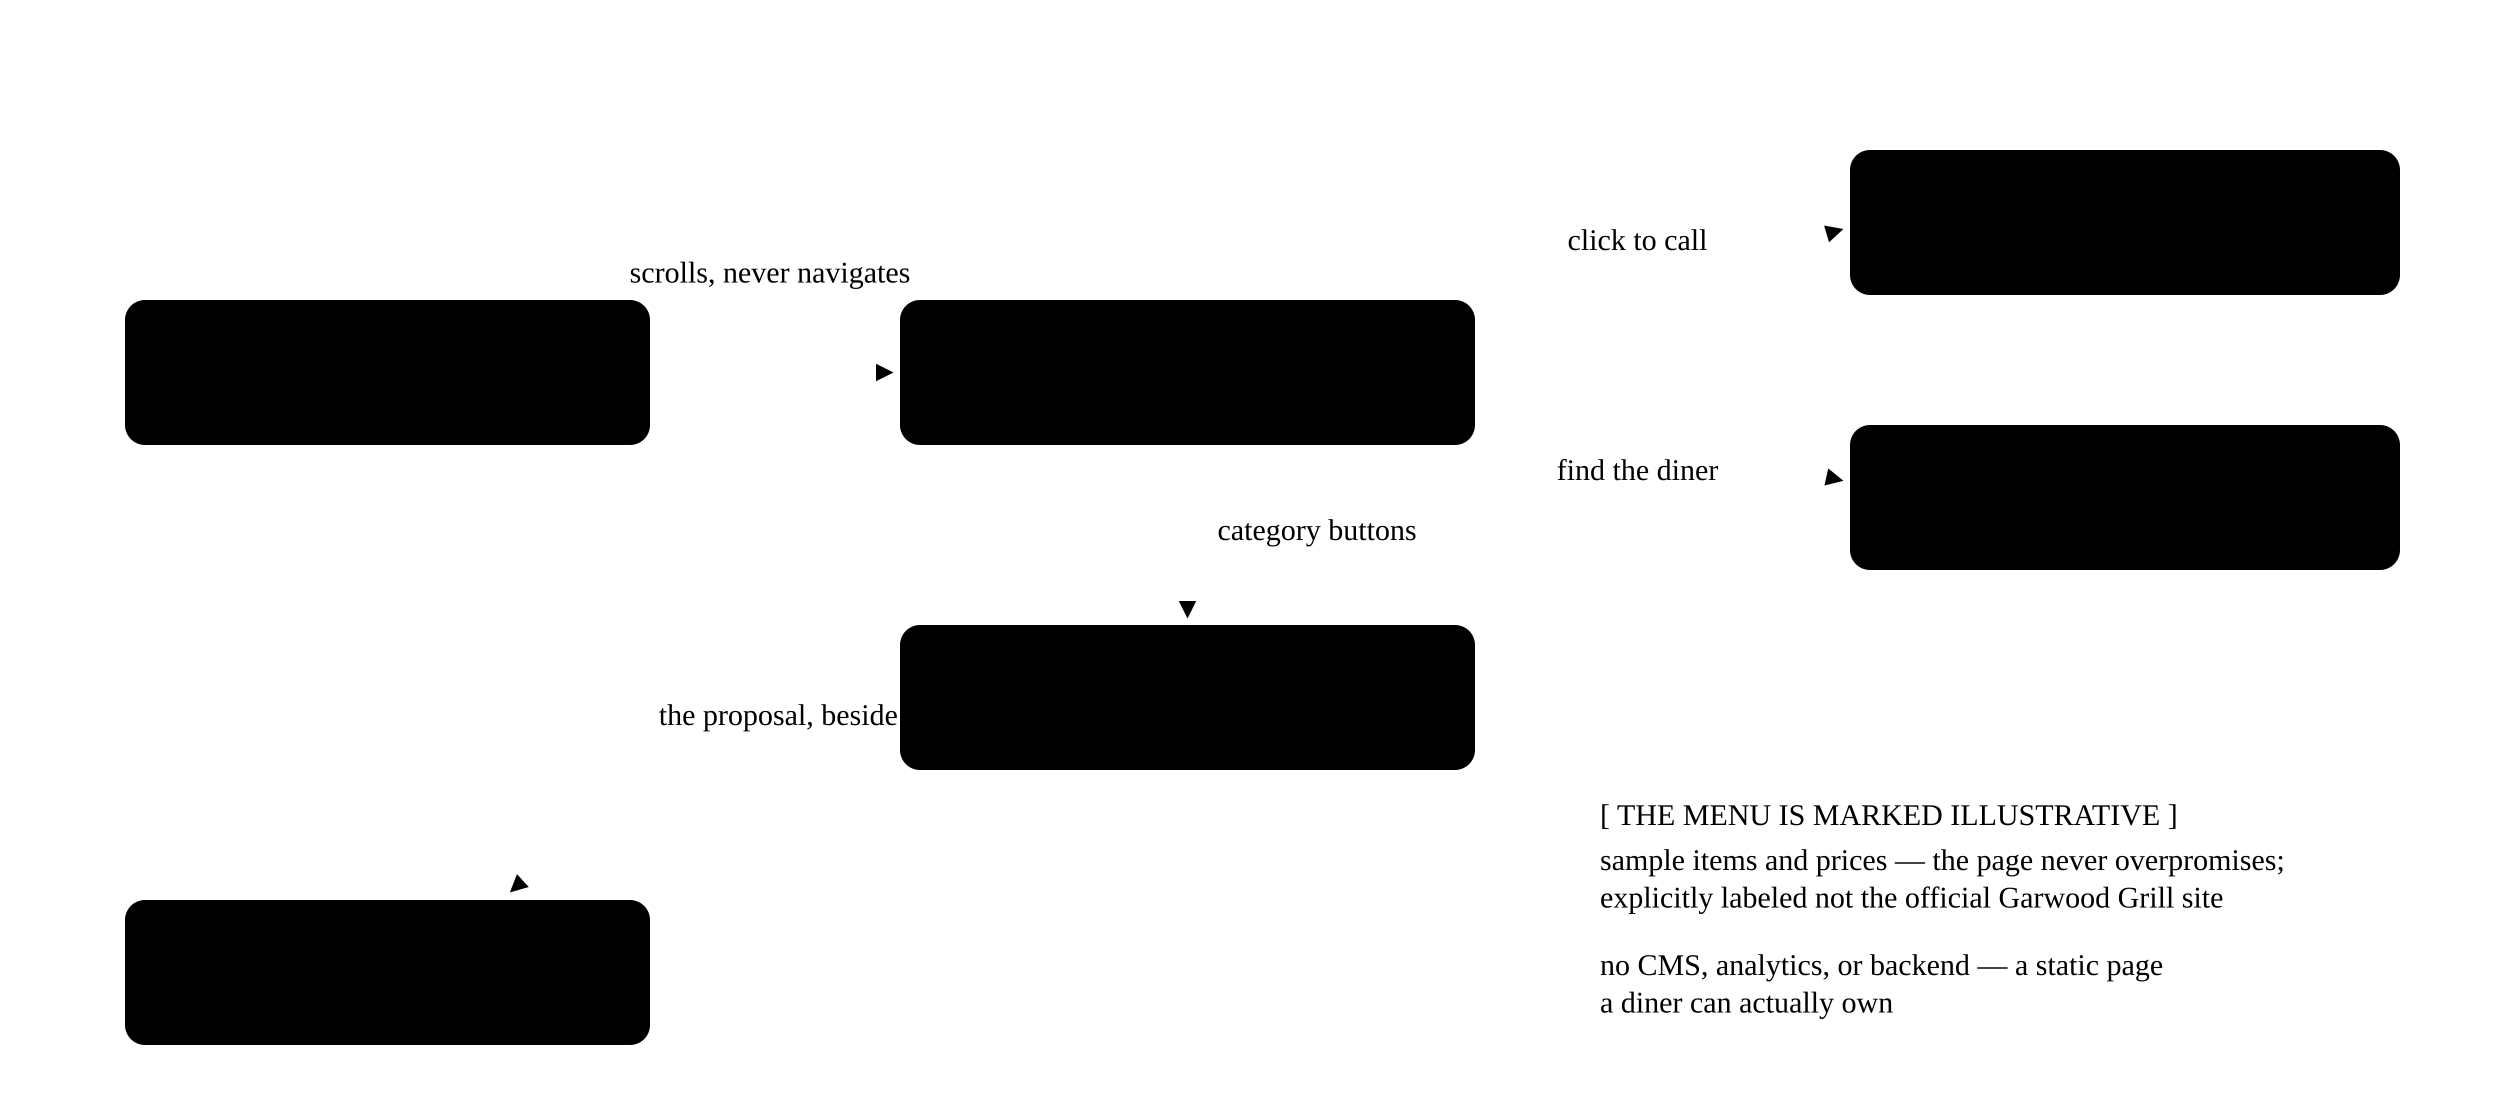
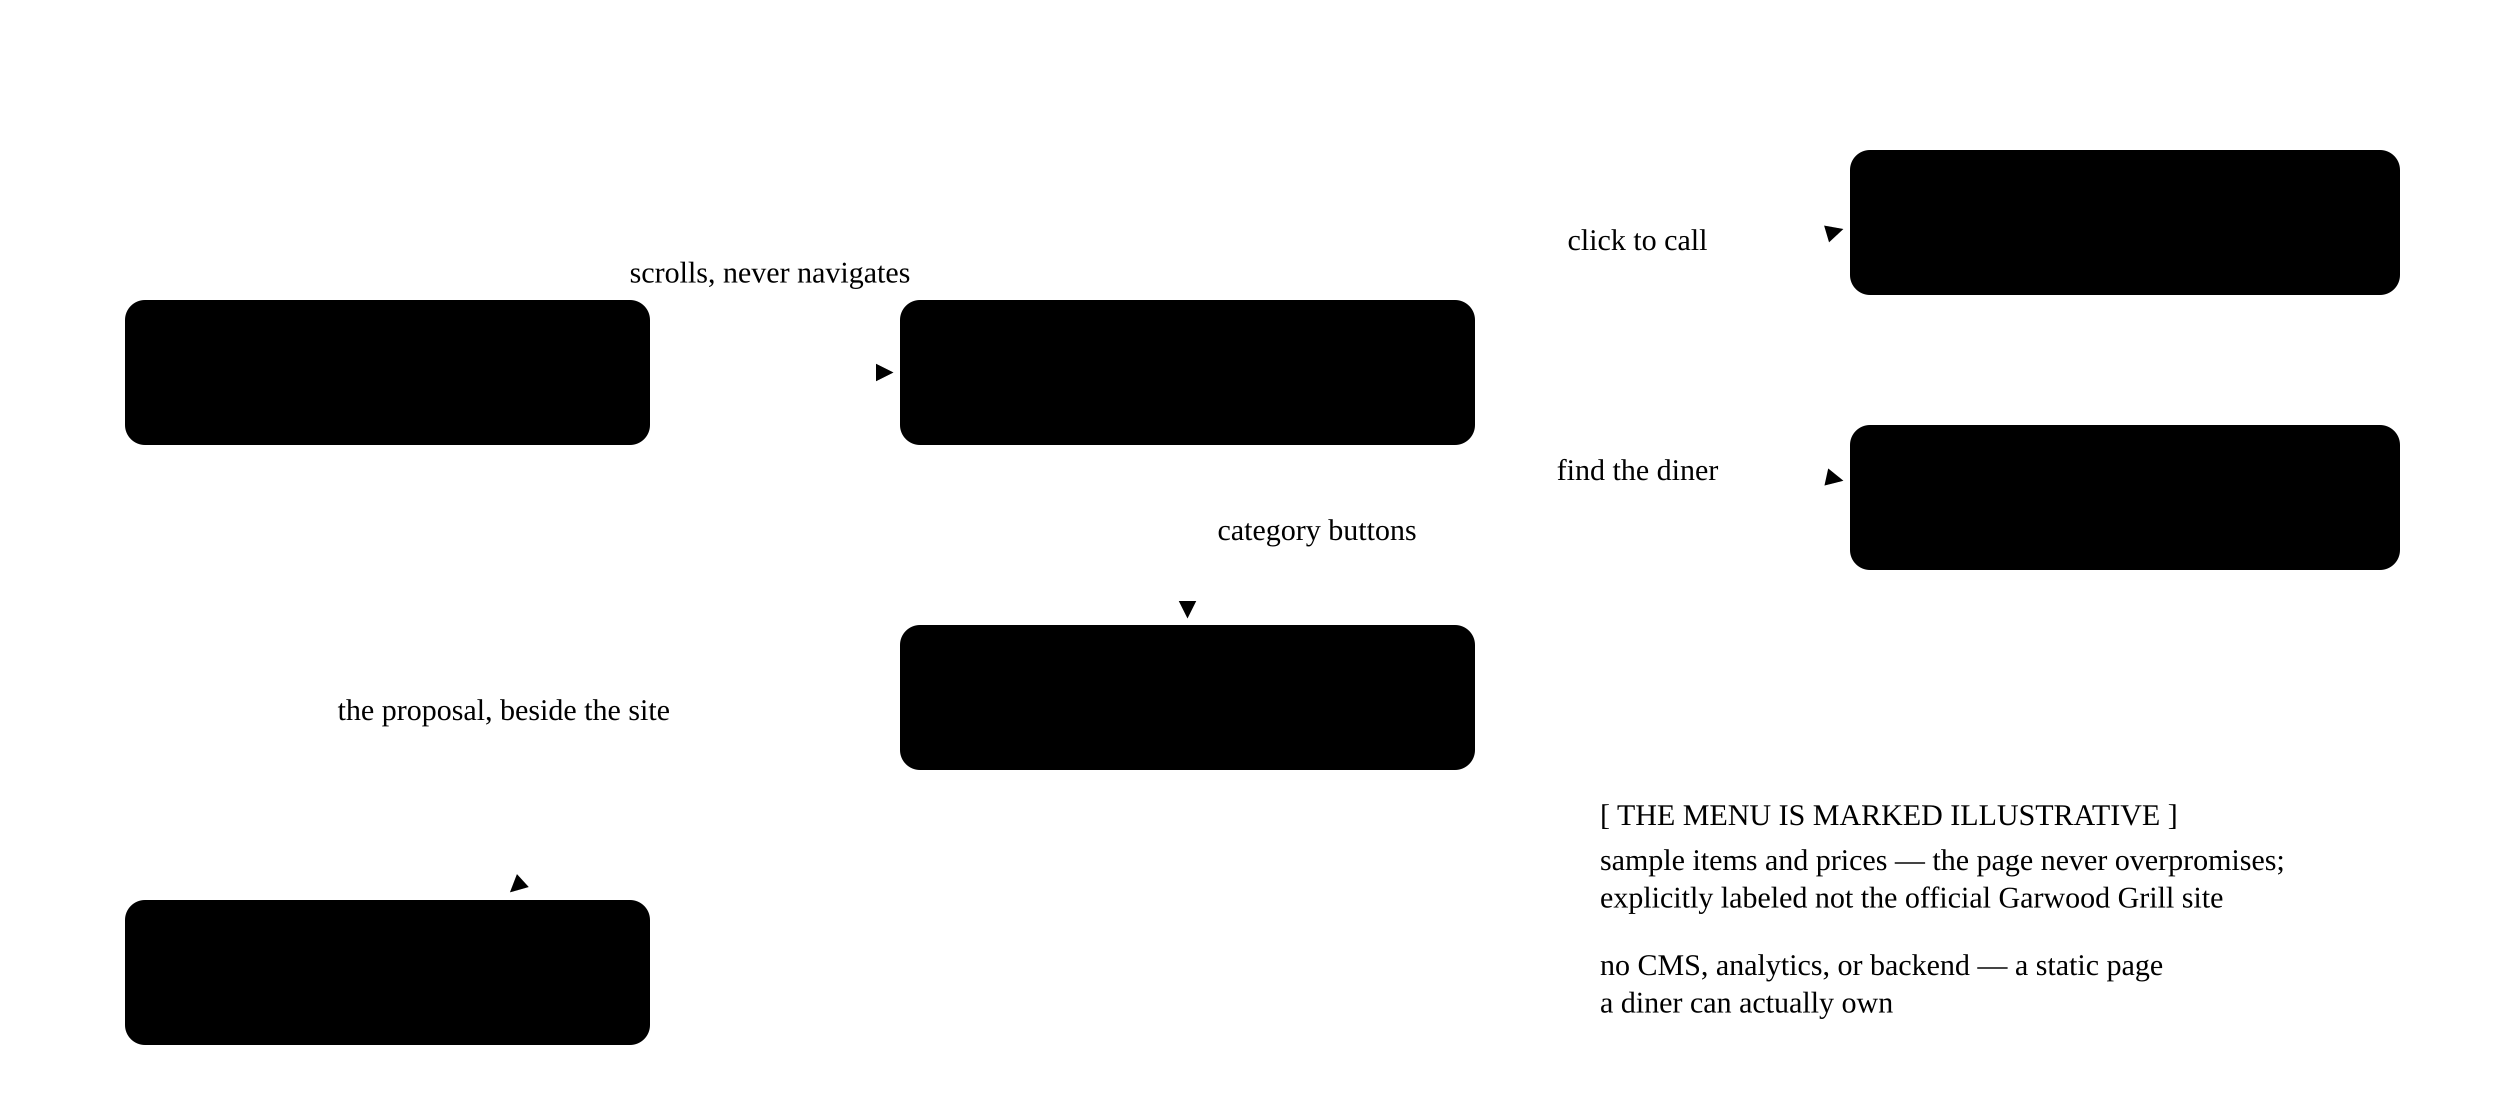
<svg viewBox="0 0 1000 440" role="img" aria-label="Garwood Grill pitch data flow. One scrolling page: a sticky nav moves between anchor sections — it scrolls, never navigates. The page's menu section filters categories with JS show and hide, and its calls to action are tel: click-to-call links plus Apple Maps and an embedded Google Maps iframe — no contact form. A printable pitch.html proposal ships beside the site, running from pricing cards to a mail CTA.">
  <defs>
    <marker id="gg-a" viewBox="0 0 10 10" refX="8" refY="5" markerWidth="7" markerHeight="7" orient="auto-start-reverse">
      <path d="M0 0L10 5L0 10z" class="dg-arrow-a" />
    </marker>
    <marker id="gg-m" viewBox="0 0 10 10" refX="8" refY="5" markerWidth="7" markerHeight="7" orient="auto-start-reverse">
      <path d="M0 0L10 5L0 10z" class="dg-arrow-m" />
    </marker>
  </defs>
  <g class="dg-edge gold e-nav e-page">
    <path d="M260 149 H356" marker-end="url(#gg-a)" />
    <text x="308" y="113" text-anchor="middle">scrolls, never navigates</text>
  </g>
  <g class="dg-edge gold e-page e-tel">
    <path d="M590 135 L736 92" marker-end="url(#gg-a)" />
    <text x="655" y="100" text-anchor="middle">click to call</text>
  </g>
  <g class="dg-edge gold e-page e-maps">
    <path d="M590 160 L736 192" marker-end="url(#gg-a)" />
    <text x="655" y="192" text-anchor="middle">find the diner</text>
  </g>
  <g class="dg-edge e-page e-filter">
    <path d="M475 178 V246" marker-end="url(#gg-m)" />
    <text x="487" y="216">category buttons</text>
  </g>
  <g class="dg-edge dash e-page e-pitch">
    <path d="M400 178 L205 356" marker-end="url(#gg-m)" />
-     <text x="330" y="290" text-anchor="middle">the proposal, beside the site</text>
+     <text x="268" y="288" text-anchor="end">the proposal, beside the site</text>
  </g>
  <g class="dg-node" data-n="nav">
    <rect x="50" y="120" width="210" height="58" rx="8" />
    <text class="n" x="155" y="144" text-anchor="middle">STICKY NAV</text>
    <text class="r" x="155" y="162" text-anchor="middle">anchor links · mobile toggle</text>
  </g>
  <g class="dg-node" data-n="page">
    <rect x="360" y="120" width="230" height="58" rx="8" />
    <text class="n" x="475" y="144" text-anchor="middle">INDEX.HTML</text>
    <text class="r" x="475" y="162" text-anchor="middle">hero · about · menu · visit</text>
  </g>
  <g class="dg-node" data-n="filter">
    <rect x="360" y="250" width="230" height="58" rx="8" />
    <text class="n" x="475" y="274" text-anchor="middle">MENU FILTER</text>
    <text class="r" x="475" y="292" text-anchor="middle">JS show/hide · sample prices</text>
  </g>
  <g class="dg-node" data-n="tel">
    <rect x="740" y="60" width="220" height="58" rx="8" />
    <text class="n" x="850" y="84" text-anchor="middle">TEL: CLICK-TO-CALL</text>
    <text class="r" x="850" y="102" text-anchor="middle">no contact form anywhere</text>
  </g>
  <g class="dg-node" data-n="maps">
    <rect x="740" y="170" width="220" height="58" rx="8" />
    <text class="n" x="850" y="194" text-anchor="middle">MAP LINKS</text>
    <text class="r" x="850" y="212" text-anchor="middle">Apple Maps + Google embed</text>
  </g>
  <g class="dg-node" data-n="pitch">
    <rect x="50" y="360" width="210" height="58" rx="8" />
    <text class="n" x="155" y="384" text-anchor="middle">PITCH.HTML</text>
    <text class="r" x="155" y="402" text-anchor="middle">pricing cards → mail CTA</text>
  </g>
  <text class="dg-callout" x="640" y="330">[ THE MENU IS MARKED ILLUSTRATIVE ]</text>
  <text class="dg-callout-sub" x="640" y="348">sample items and prices — the page never overpromises;</text>
  <text class="dg-callout-sub" x="640" y="363">explicitly labeled not the official Garwood Grill site</text>
  <text class="dg-callout-sub" x="640" y="390">no CMS, analytics, or backend — a static page</text>
  <text class="dg-callout-sub" x="640" y="405">a diner can actually own</text>
</svg>
